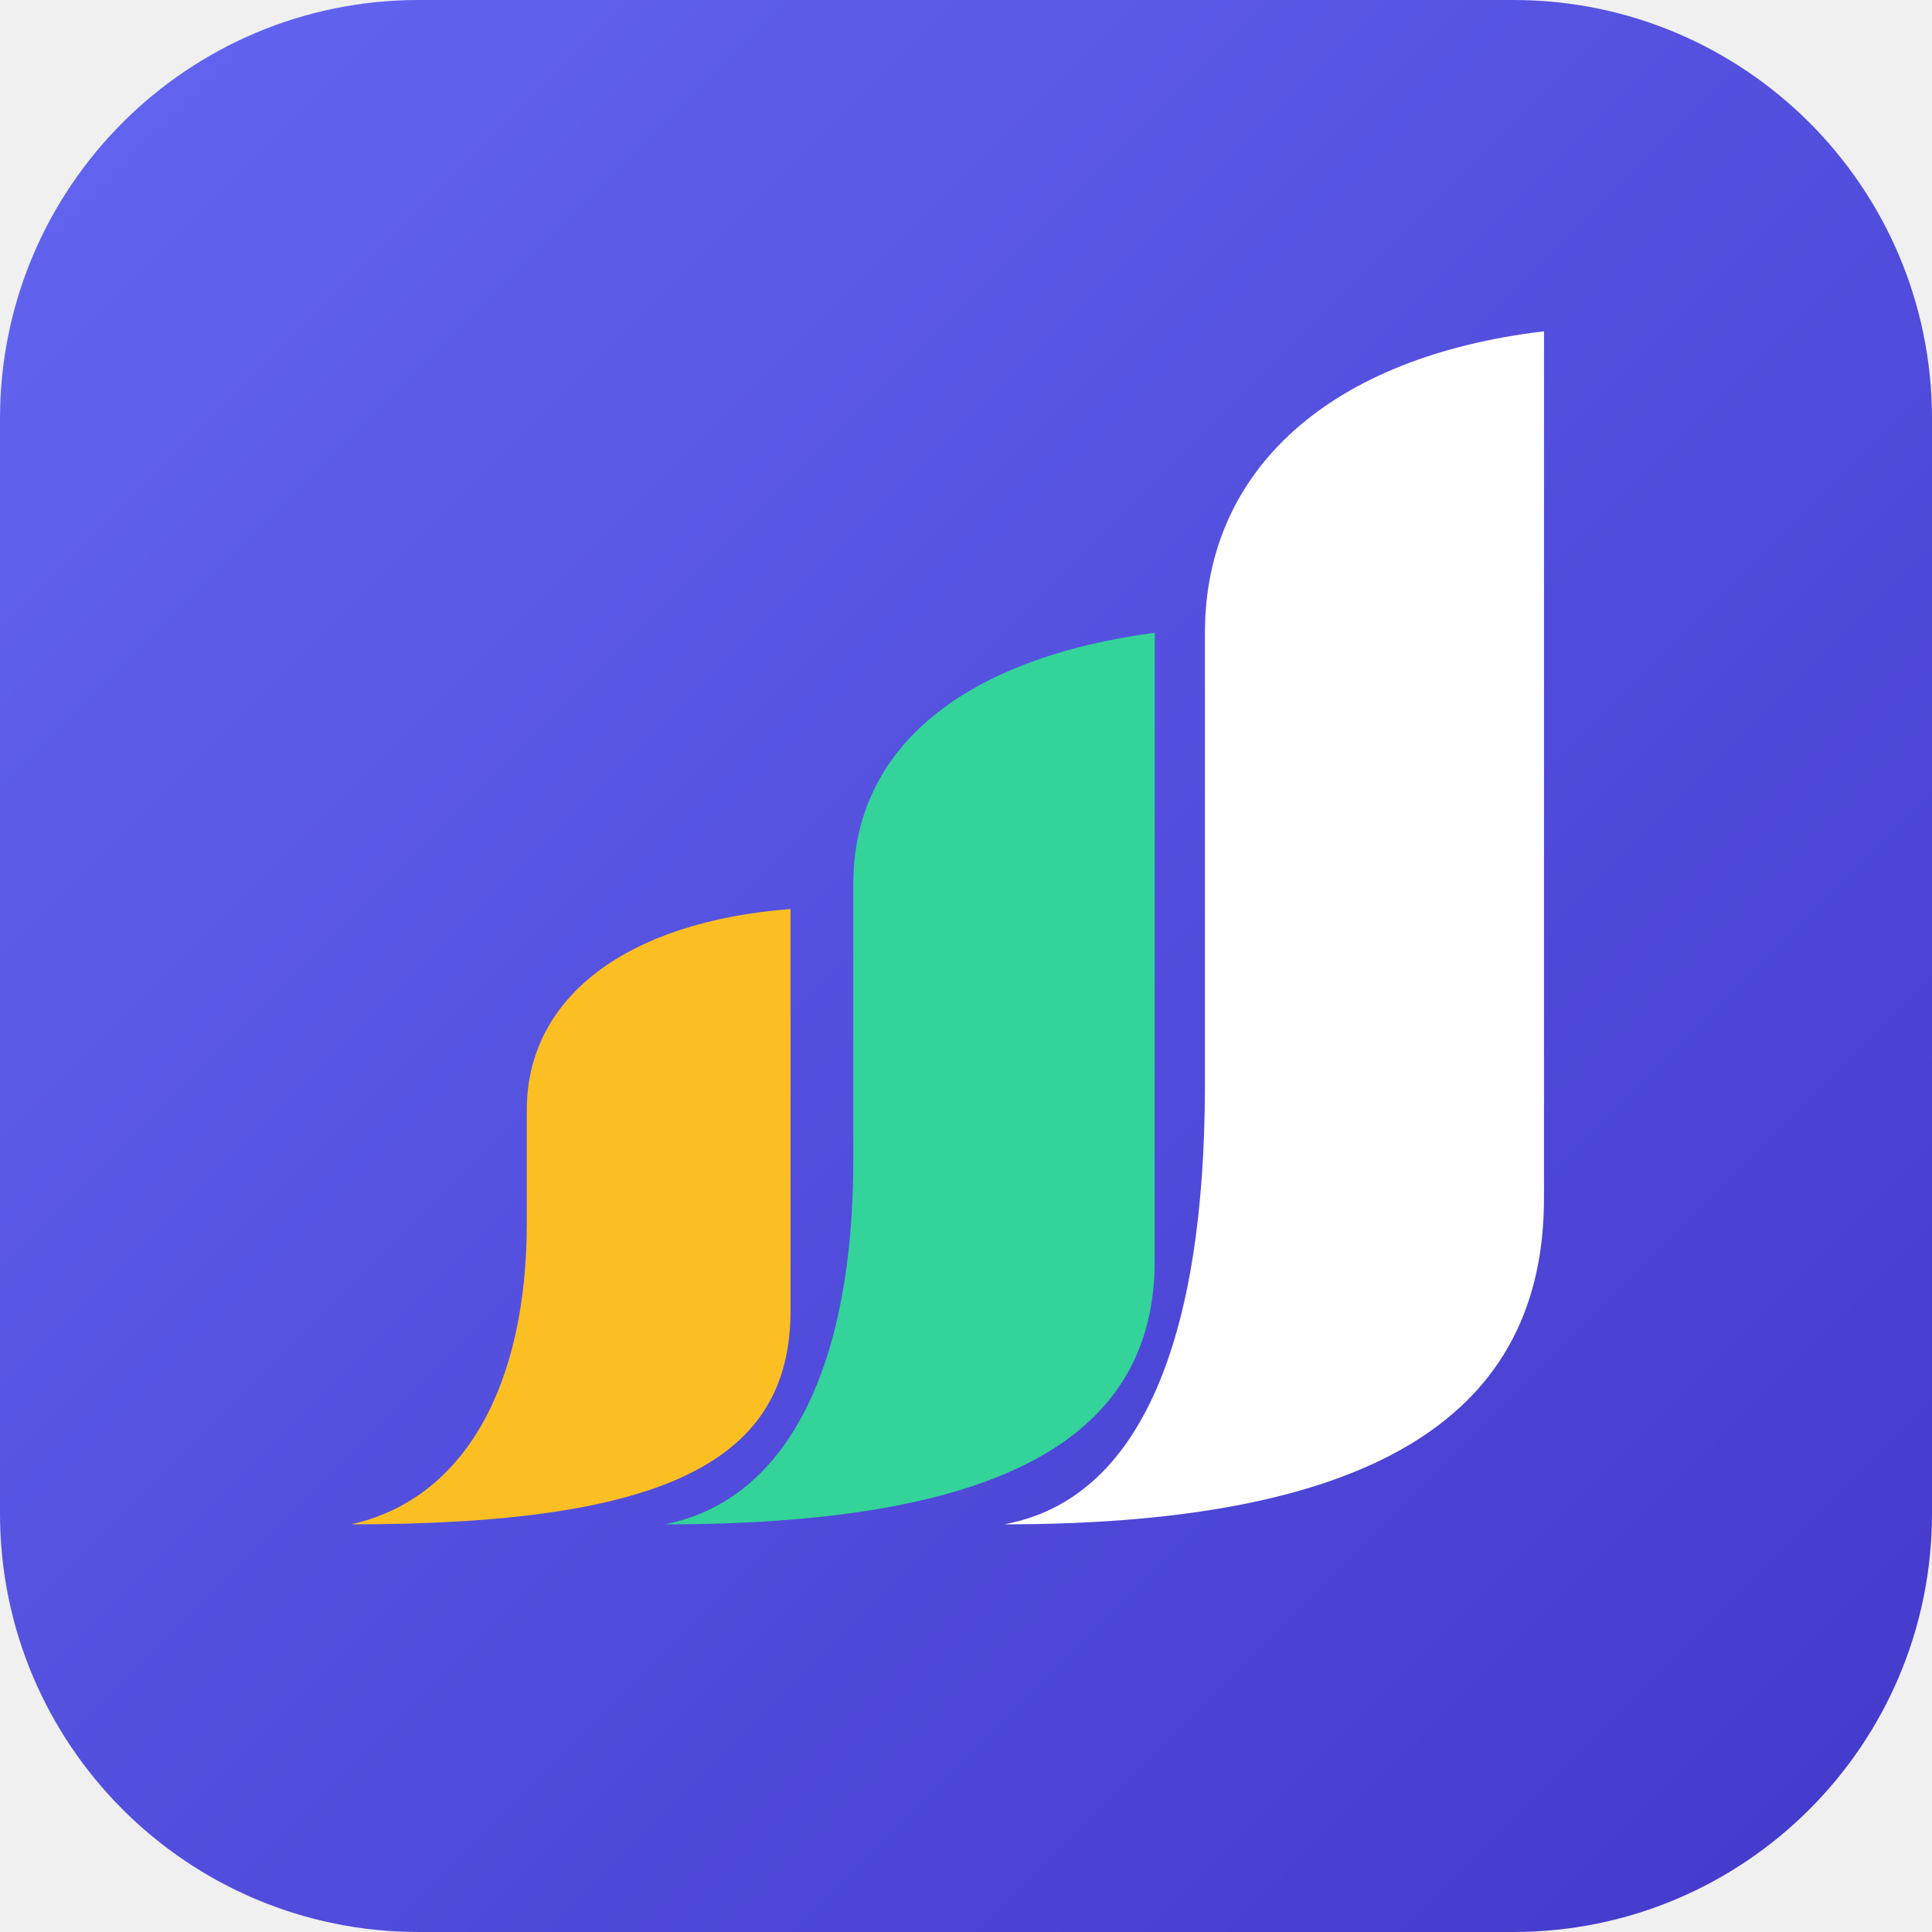
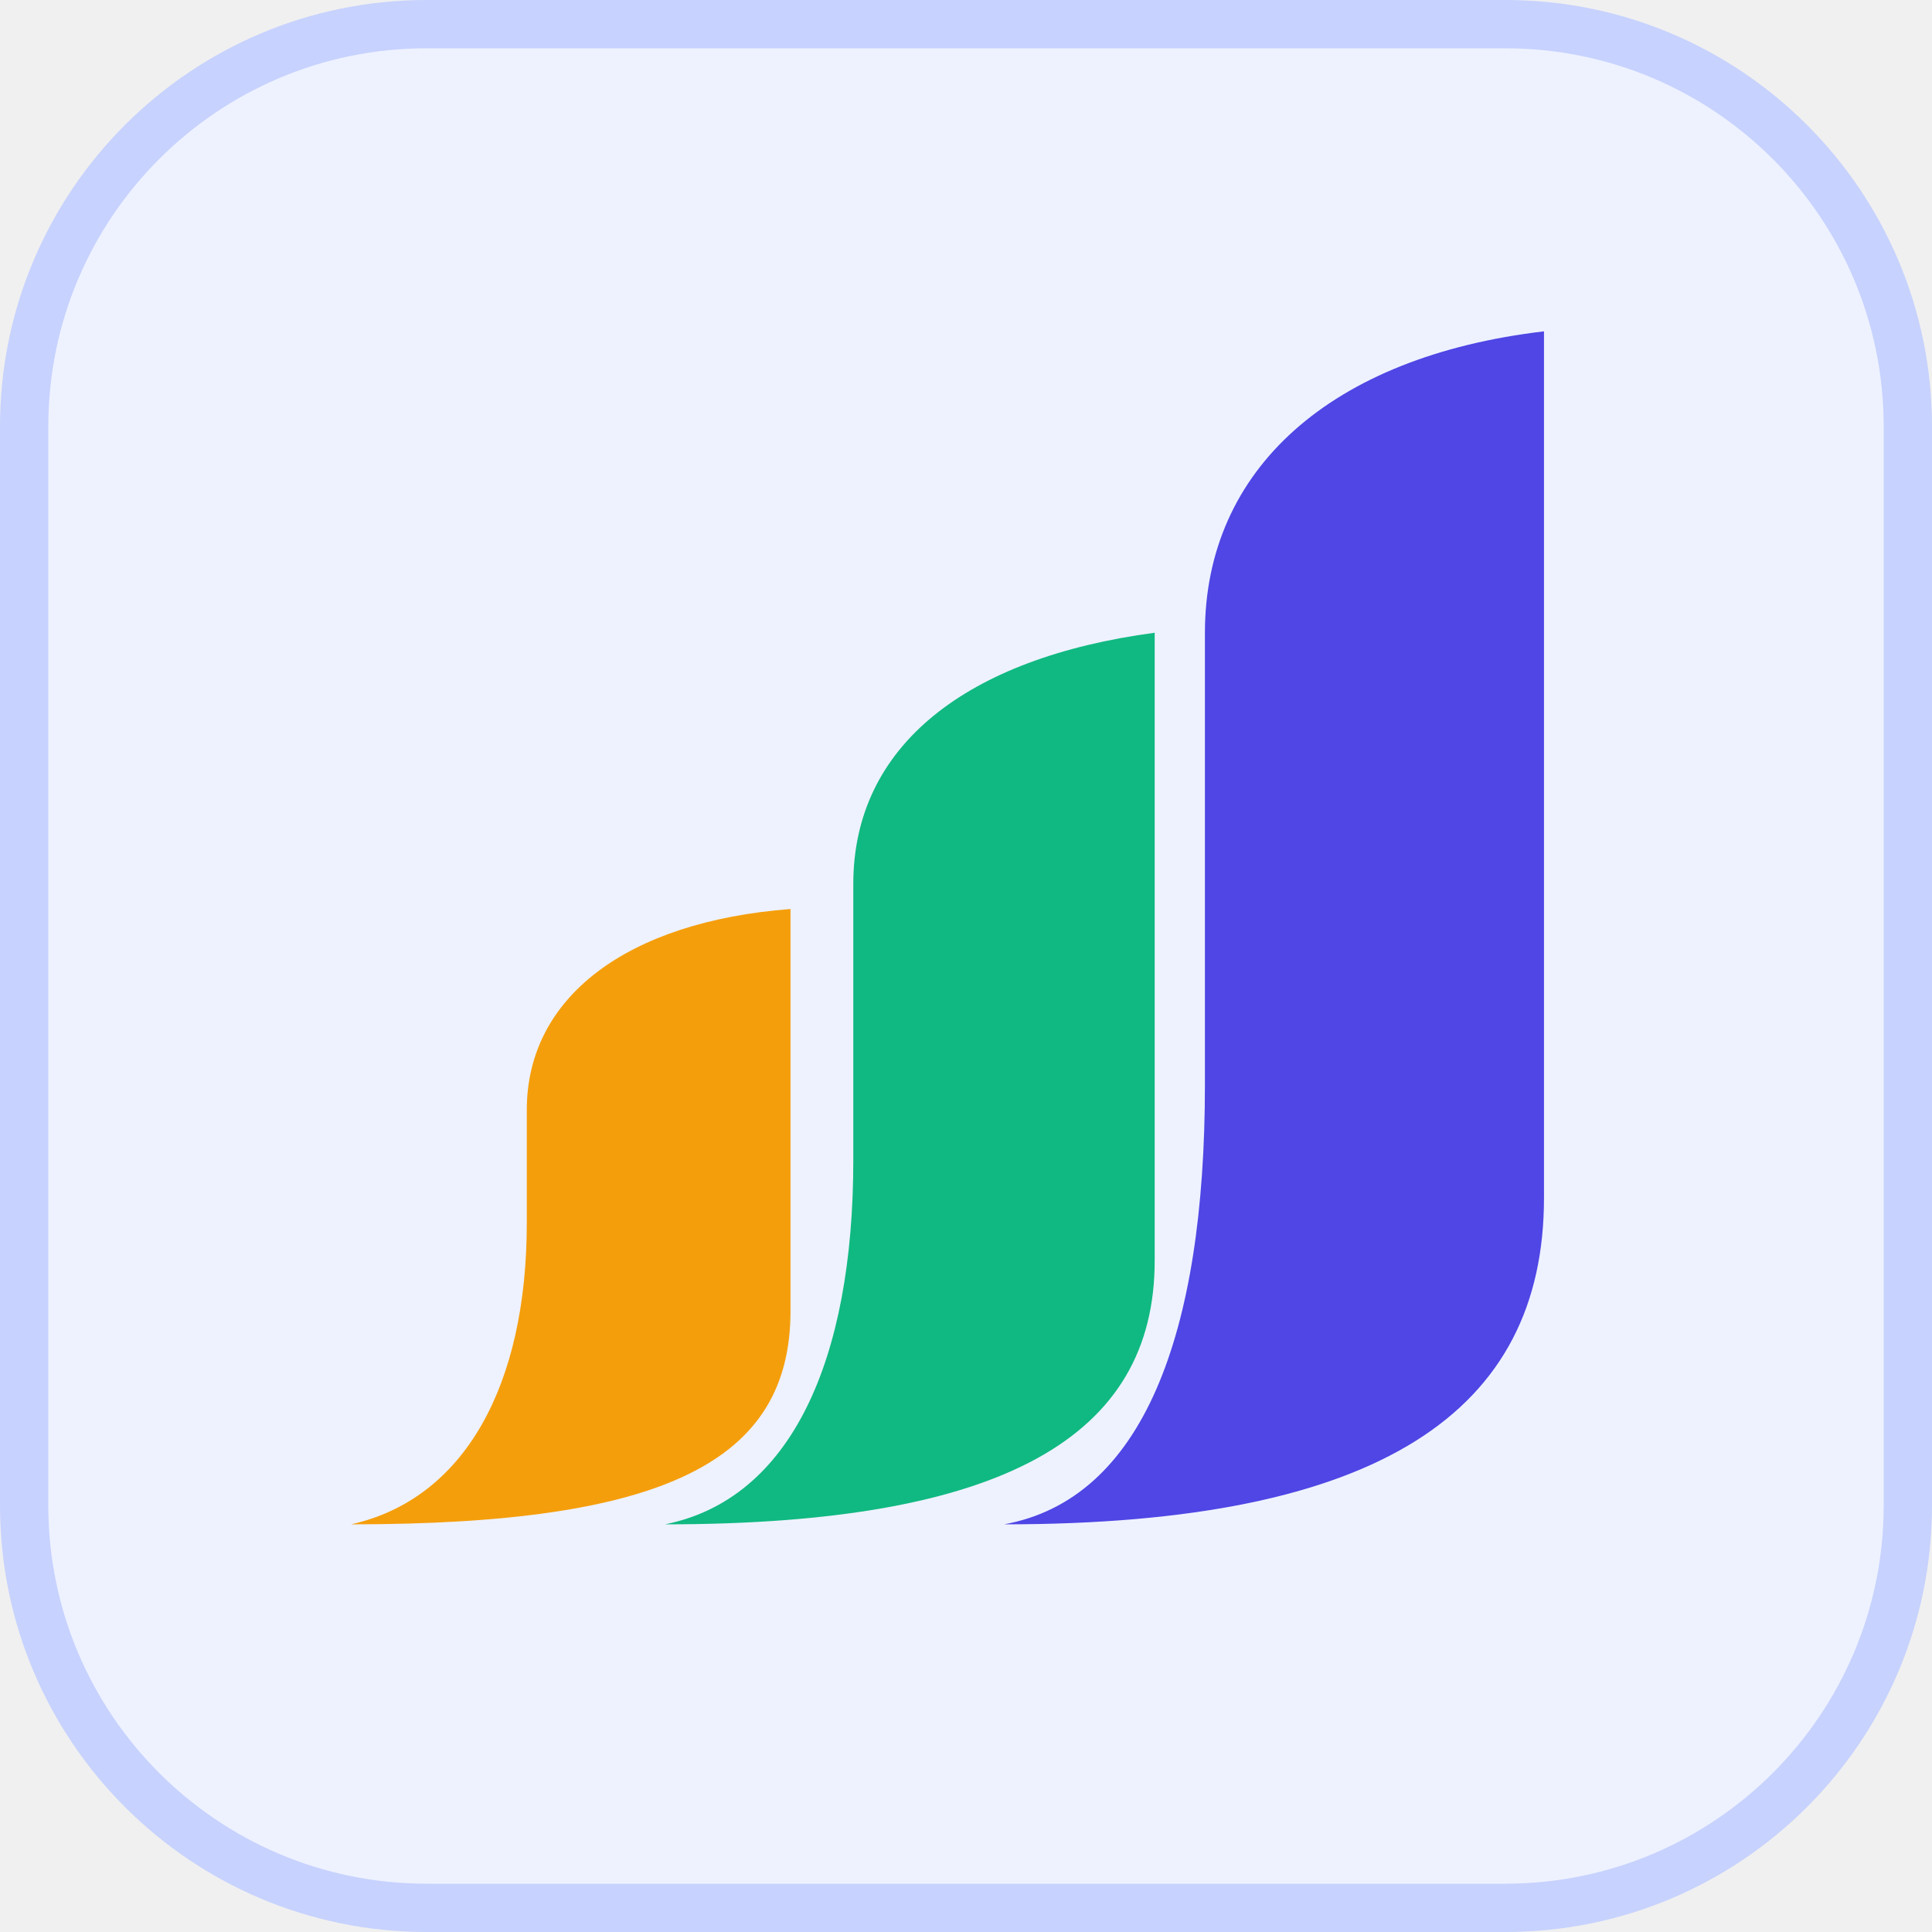
<svg xmlns="http://www.w3.org/2000/svg" viewBox="0 0 120 120" role="img" aria-label="Scout">
-   <defs>
-     <linearGradient id="tile" x1="0" y1="0" x2="1" y2="1">
-       <stop offset="0" stop-color="#6366F1" />
-       <stop offset="1" stop-color="#4338CA" />
-     </linearGradient>
-   </defs>
-   <rect width="120" height="120" rx="26" fill="url(#tile)" />
+   <rect x="1.5" y="1.5" width="117" height="117" rx="25" fill="#EEF2FF" stroke="#C7D2FE" stroke-width="3" />
  <g transform="translate(14 12) scale(0.78)">
-     <path fill="#FBBF24" d="M10 106C19 104 24 95 24 82V73C24 64 32 58 45 57V89C45 101 35 106 10 106Z" />
-     <path fill="#34D399" d="M35 106C45 104 50 93 50 77V55C50 44 59 37 74 35V85C74 99 62 106 35 106Z" />
-     <path fill="#FFFFFF" d="M62 106C73 104 78 91 78 71V35C78 22 88 13 105 11V80C105 97 92 106 62 106Z" />
+     <path fill="#F59E0B" d="M10 106C19 104 24 95 24 82V73C24 64 32 58 45 57V89C45 101 35 106 10 106Z" />
+     <path fill="#10B981" d="M35 106C45 104 50 93 50 77V55C50 44 59 37 74 35V85C74 99 62 106 35 106Z" />
+     <path fill="#4F46E5" d="M62 106C73 104 78 91 78 71V35C78 22 88 13 105 11V80C105 97 92 106 62 106Z" />
  </g>
</svg>
